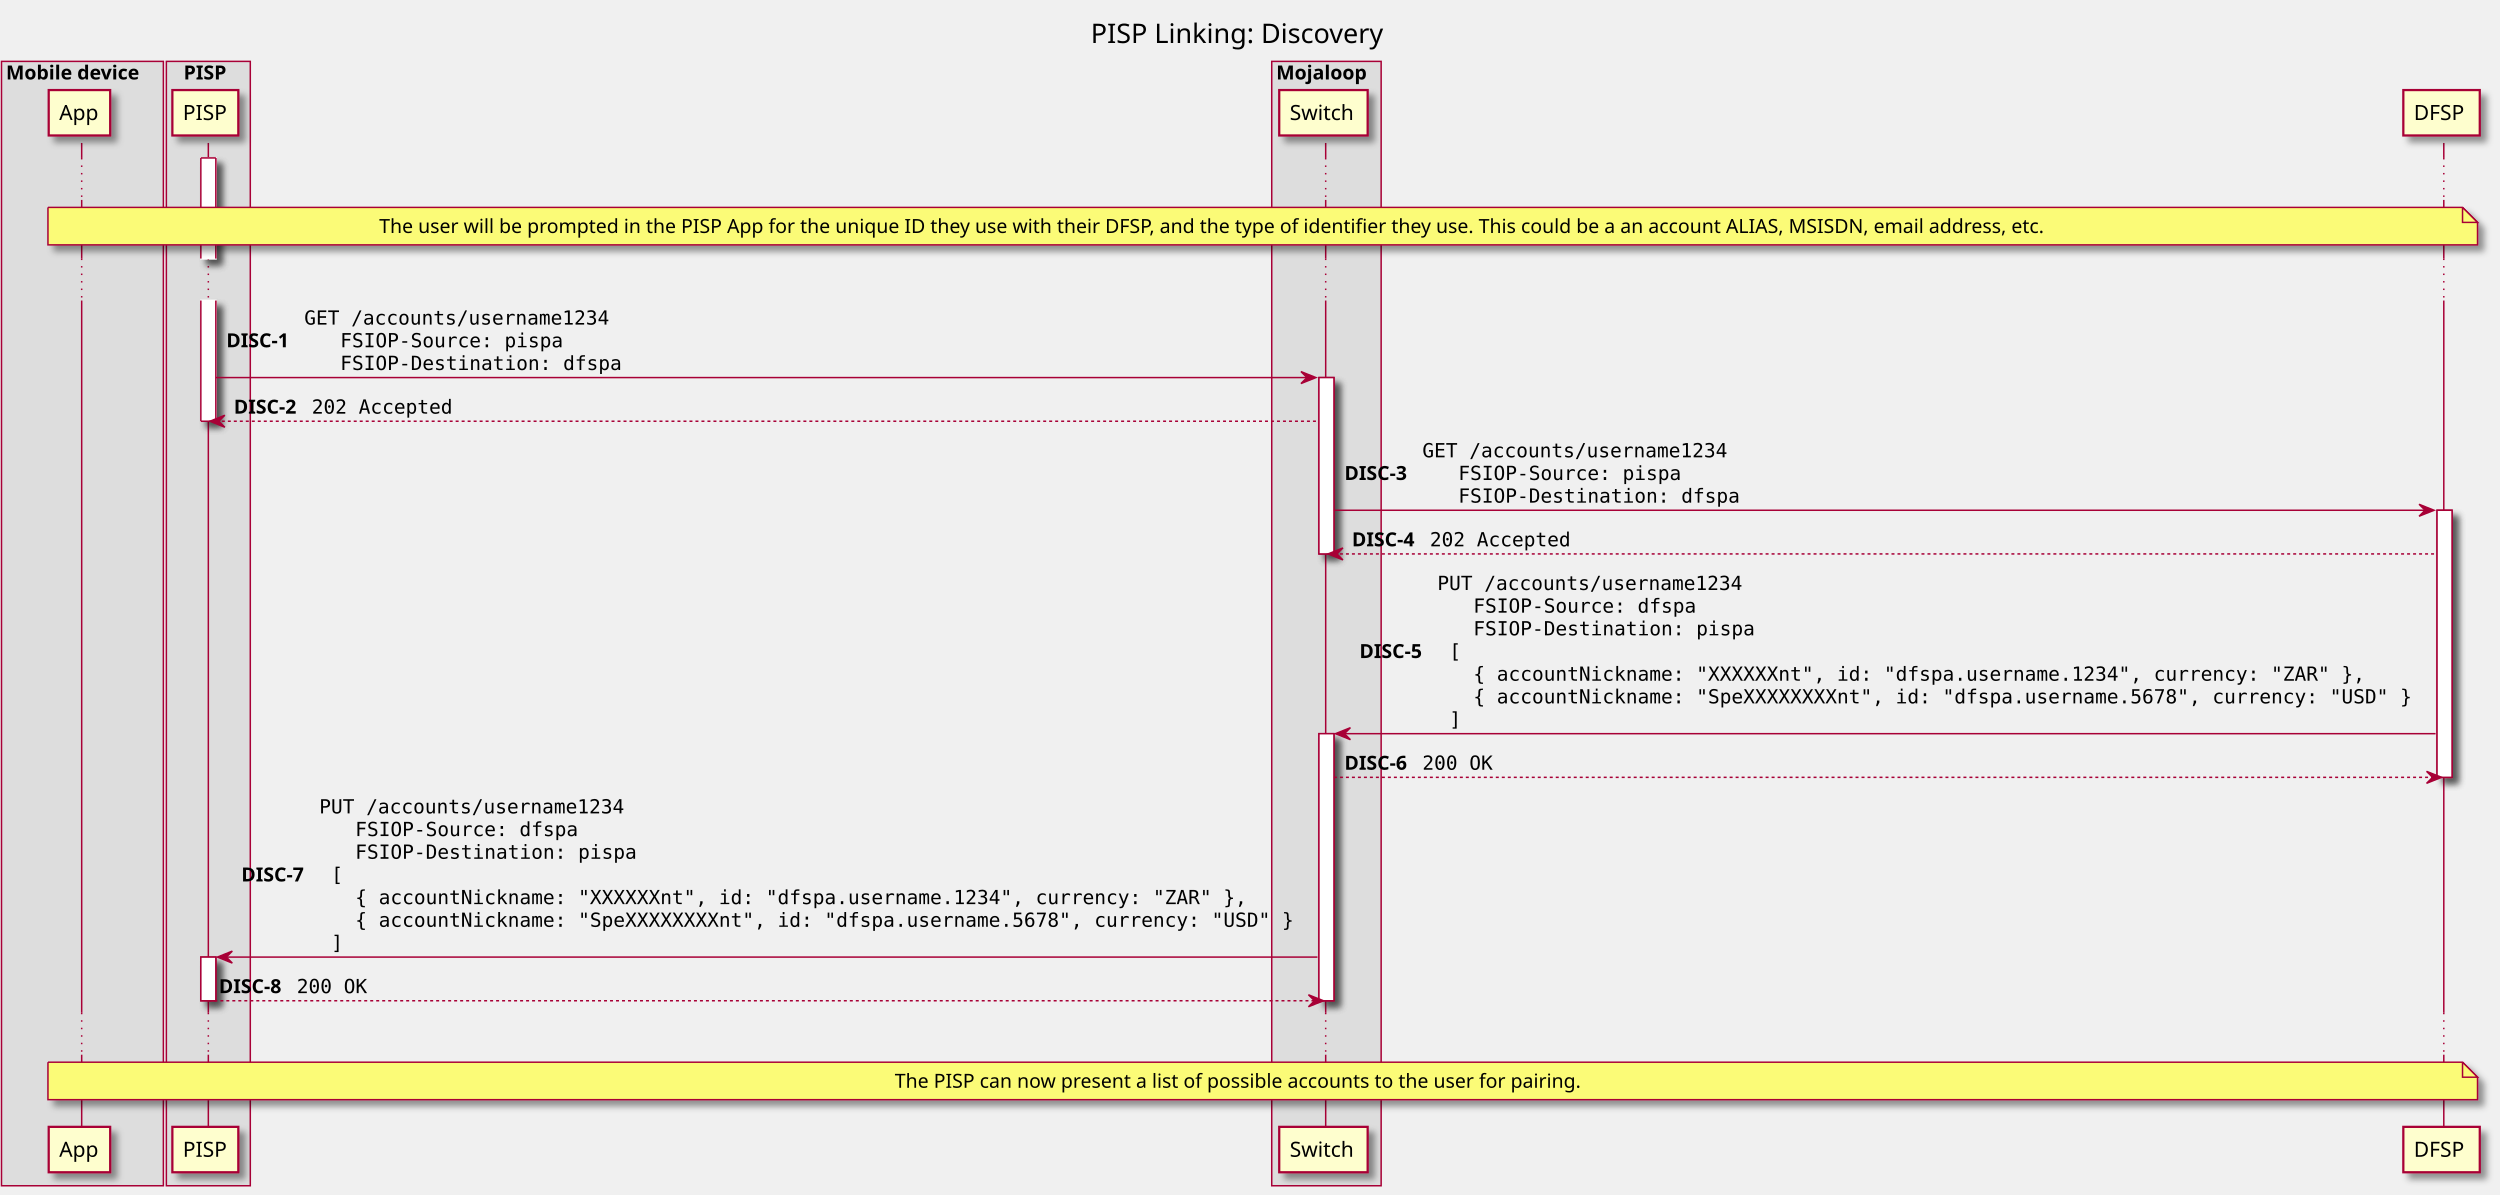
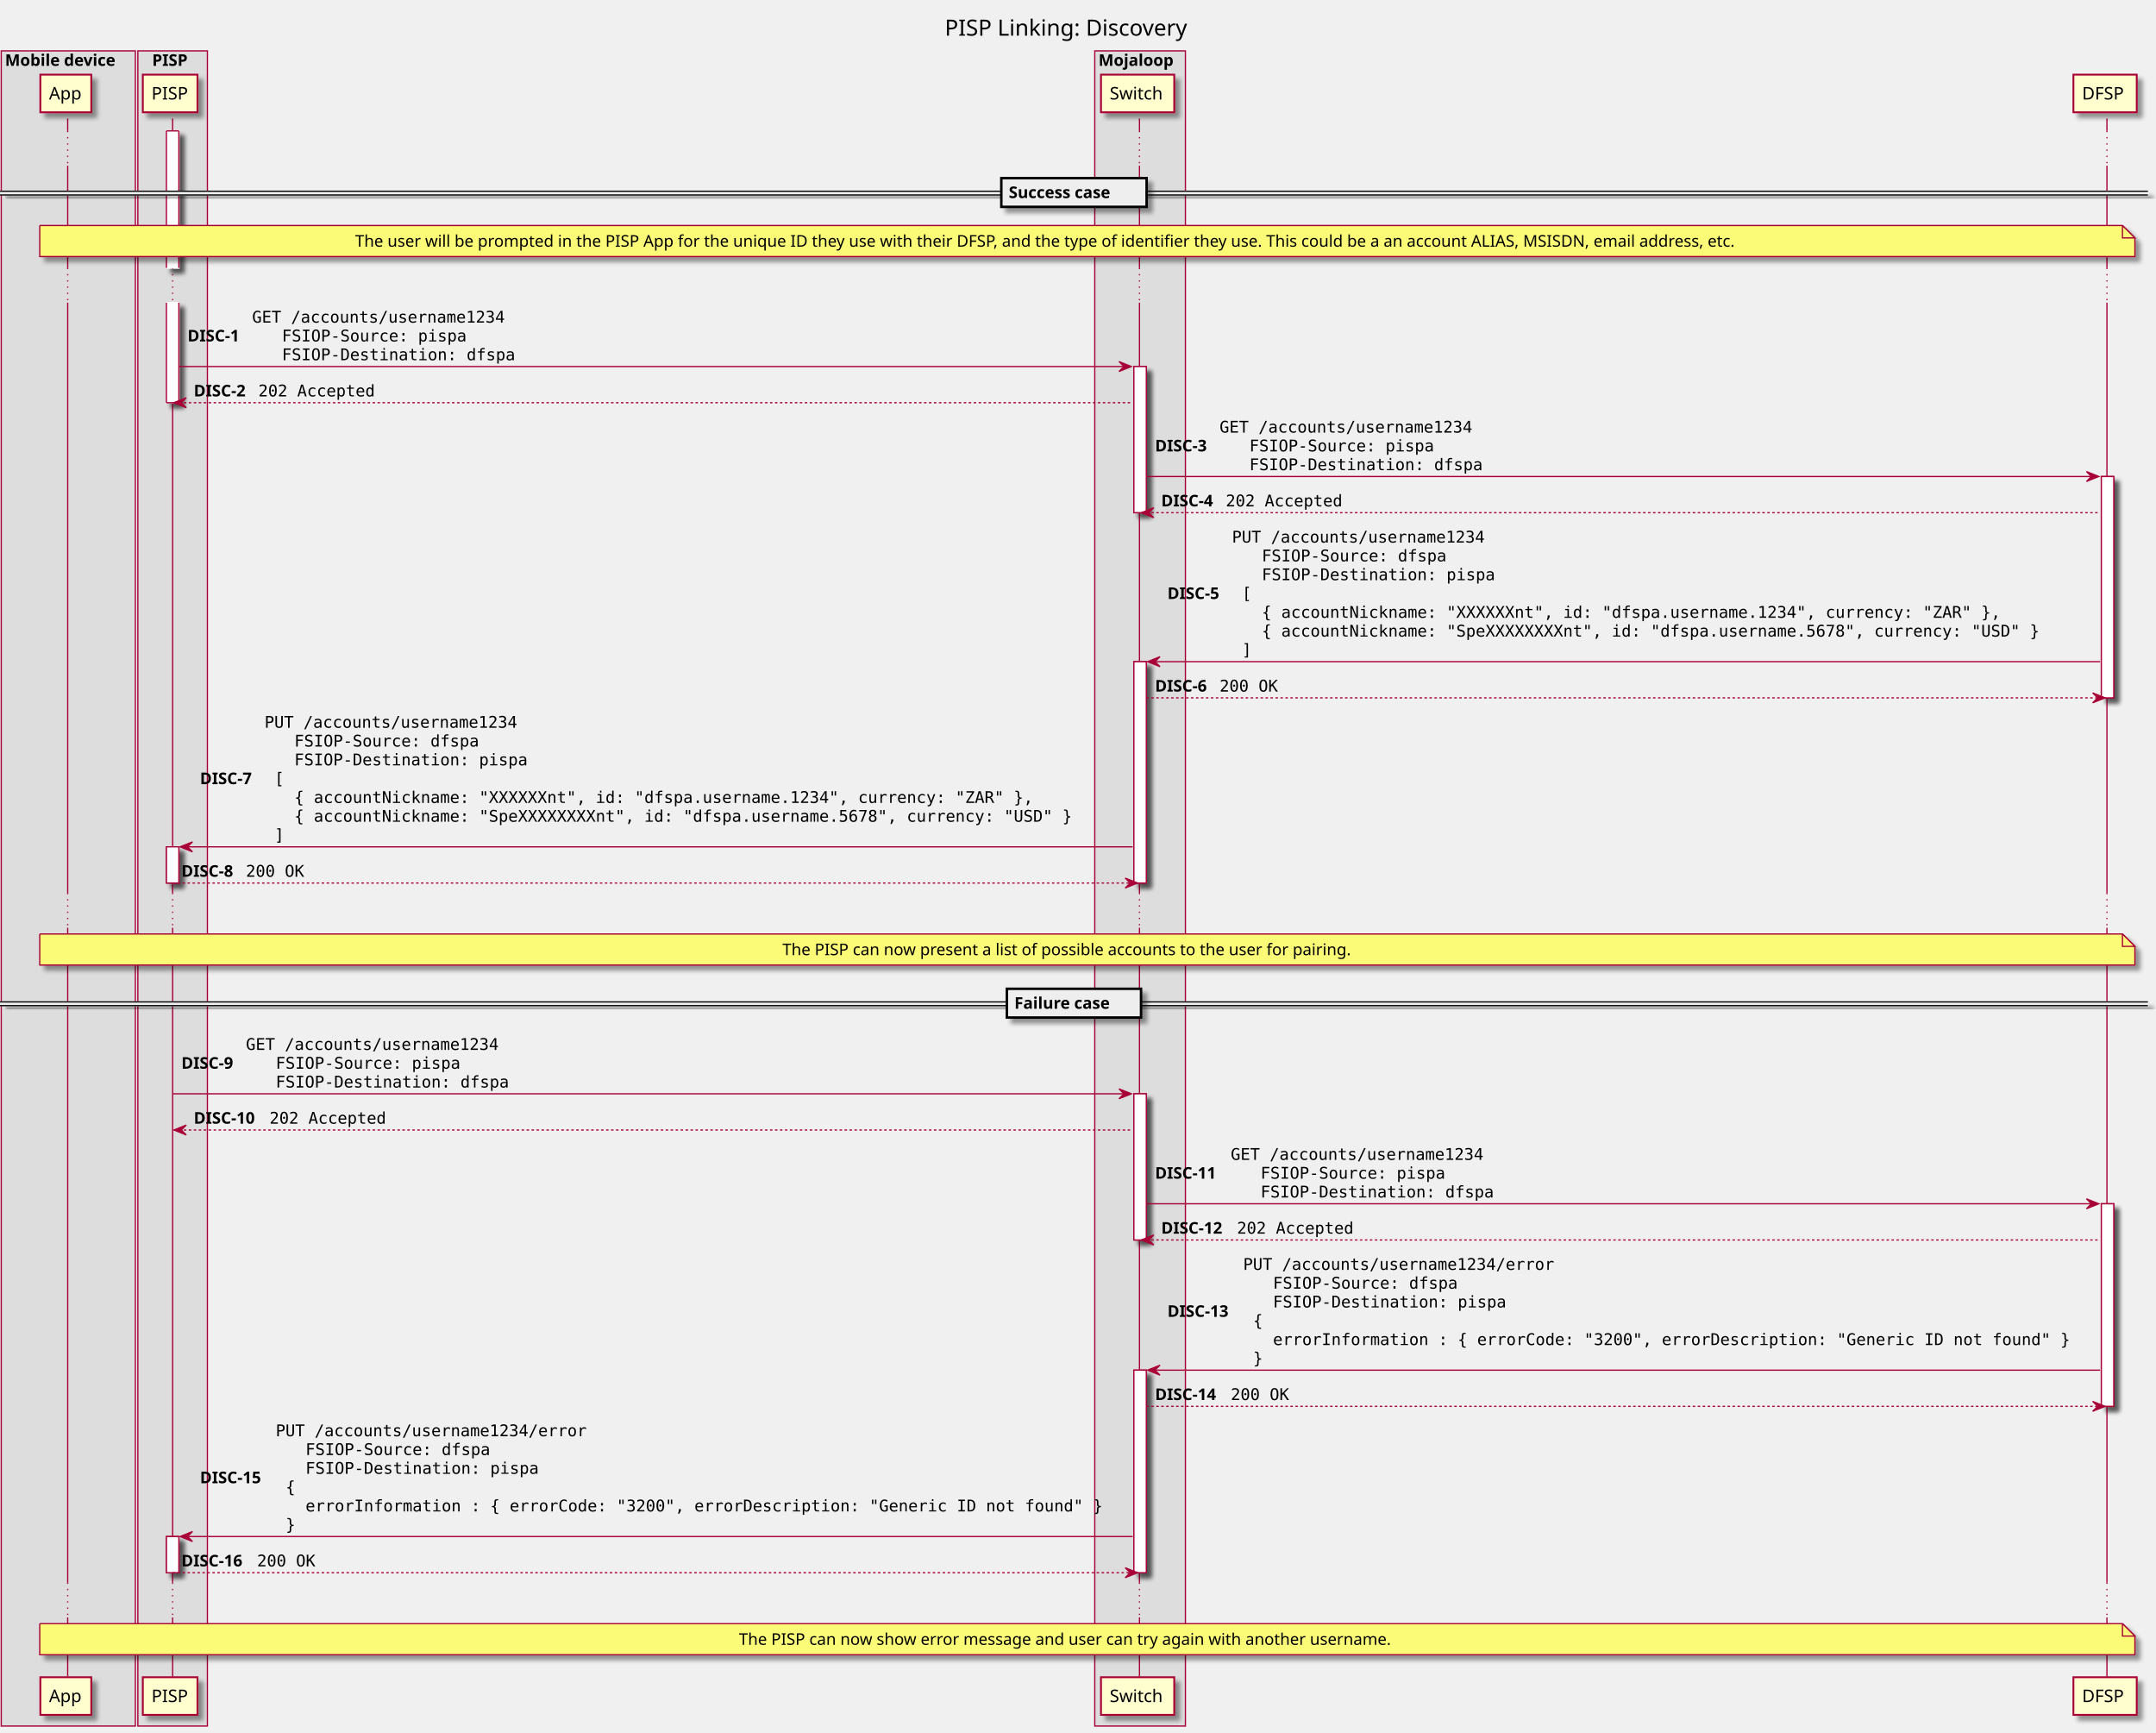
- <svg xmlns="http://www.w3.org/2000/svg" height="797" preserveAspectRatio="none" style="width:1668px;height:797px" width="1668">
+ <svg xmlns="http://www.w3.org/2000/svg" height="1395" preserveAspectRatio="none" style="width:1736px;height:1395px" width="1736">
  <defs>
    <filter height="300%" id="a" width="300%" x="-1" y="-1">
      <feGaussianBlur result="blurOut" stdDeviation="2" />
      <feColorMatrix in="blurOut" result="blurOut2" values="0 0 0 0 0 0 0 0 0 0 0 0 0 0 0 0 0 0 .4 0" />
      <feOffset dx="4" dy="4" in="blurOut2" result="blurOut3" />
      <feBlend in="SourceGraphic" in2="blurOut3" />
    </filter>
  </defs>
-   <text font-family="sans-serif" font-size="18" lengthAdjust="spacingAndGlyphs" textLength="208" x="727.75" y="28.708">
+   <text font-family="sans-serif" font-size="18" lengthAdjust="spacingAndGlyphs" textLength="208" x="760.75" y="28.708">
    PISP Linking: Discovery
  </text>
-   <path fill="#DDD" stroke="#a80036" d="M1 40.953h108v750.18H1z" />
+   <path fill="#DDD" stroke="#a80036" d="M1 40.953h108v1348.5H1z" />
  <text font-family="sans-serif" font-size="13" font-weight="bold" lengthAdjust="spacingAndGlyphs" textLength="102" x="4" y="53.02">
    Mobile device
  </text>
-   <path fill="#DDD" stroke="#a80036" d="M111 40.953h56v750.18h-56z" />
+   <path fill="#DDD" stroke="#a80036" d="M111 40.953h56v1348.5h-56z" />
  <text font-family="sans-serif" font-size="13" font-weight="bold" lengthAdjust="spacingAndGlyphs" textLength="33" x="122.5" y="53.02">
    PISP
  </text>
-   <path fill="#DDD" stroke="#a80036" d="M848.5 40.953h73v750.18h-73z" />
-   <text font-family="sans-serif" font-size="13" font-weight="bold" lengthAdjust="spacingAndGlyphs" textLength="67" x="851.5" y="53.02">
+   <path fill="#DDD" stroke="#a80036" d="M881.5 40.953h73v1348.5h-73z" />
+   <text font-family="sans-serif" font-size="13" font-weight="bold" lengthAdjust="spacingAndGlyphs" textLength="67" x="884.5" y="53.02">
    Mojaloop
  </text>
-   <path fill="#FFF" filter="url(#a)" stroke="#fff" d="M134 105.383h10v67.133h-10z" />
-   <path stroke="#a80036" d="M134 105.383v67.133M144 105.383v67.133M134 105.383h10" />
-   <path fill="#FFF" filter="url(#a)" stroke="#fff" d="M134 200.516h10v80.531h-10z" />
-   <path stroke="#a80036" d="M134 200.516v80.531M144 200.516v80.531M134 281.047h10" />
-   <path fill="#FFF" filter="url(#a)" stroke="#a80036" d="M134 638.57h10v29.133h-10zM880 251.914h10v117.664h-10zM880 489.508h10v178.195h-10zM1626 340.445h10V518.64h-10z" />
+   <path fill="#FFF" filter="url(#a)" stroke="#fff" d="M134 105.383h10v110.266h-10z" />
+   <path stroke="#a80036" d="M134 105.383v110.265M144 105.383v110.265M134 105.383h10" />
+   <path fill="#FFF" filter="url(#a)" stroke="#fff" d="M134 243.648h10v80.531h-10z" />
+   <path stroke="#a80036" d="M134 243.648v80.532M144 243.648v80.532M134 324.18h10" />
+   <path fill="#FFF" filter="url(#a)" stroke="#a80036" d="M134 681.703h10v29.133h-10zM134 1236.891h10v29.133h-10zM913 295.047h10v117.664h-10zM913 532.641h10v178.195h-10zM913 880.5h10v117.664h-10zM913 1102.961h10v163.063h-10zM1692 383.578h10v178.195h-10zM1692 969.031h10v163.063h-10z" />
  <path stroke="#a80036" d="M54.5 95.383v10" />
  <path stroke="#a80036" stroke-dasharray="1,4" d="M54.5 105.383v28" />
-   <path stroke="#a80036" d="M54.5 133.383v39.133" />
-   <path stroke="#a80036" stroke-dasharray="1,4" d="M54.5 172.516v28" />
-   <path stroke="#a80036" d="M54.5 200.516v475.187" />
-   <path stroke="#a80036" stroke-dasharray="1,4" d="M54.5 675.703v28" />
-   <path stroke="#a80036" d="M54.5 703.703v49.133M139 95.383v10" />
+   <path stroke="#a80036" d="M54.5 133.383v82.265" />
+   <path stroke="#a80036" stroke-dasharray="1,4" d="M54.5 215.648v28" />
+   <path stroke="#a80036" d="M54.5 243.648v475.188" />
+   <path stroke="#a80036" stroke-dasharray="1,4" d="M54.5 718.836v28" />
+   <path stroke="#a80036" d="M54.5 746.836v527.187" />
+   <path stroke="#a80036" stroke-dasharray="1,4" d="M54.5 1274.023v28" />
+   <path stroke="#a80036" d="M54.5 1302.023v49.133M139 95.383v10" />
  <path stroke="#a80036" stroke-dasharray="1,4" d="M139 105.383v28" />
-   <path stroke="#a80036" d="M139 133.383v39.133" />
-   <path stroke="#a80036" stroke-dasharray="1,4" d="M139 172.516v28" />
-   <path stroke="#a80036" d="M139 200.516v475.187" />
-   <path stroke="#a80036" stroke-dasharray="1,4" d="M139 675.703v28" />
-   <path stroke="#a80036" d="M139 703.703v49.133M884.5 95.383v10" />
-   <path stroke="#a80036" stroke-dasharray="1,4" d="M884.5 105.383v28" />
-   <path stroke="#a80036" d="M884.5 133.383v39.133" />
-   <path stroke="#a80036" stroke-dasharray="1,4" d="M884.5 172.516v28" />
-   <path stroke="#a80036" d="M884.5 200.516v475.187" />
-   <path stroke="#a80036" stroke-dasharray="1,4" d="M884.5 675.703v28" />
-   <path stroke="#a80036" d="M884.5 703.703v49.133M1630.5 95.383v10" />
-   <path stroke="#a80036" stroke-dasharray="1,4" d="M1630.5 105.383v28" />
-   <path stroke="#a80036" d="M1630.5 133.383v39.133" />
-   <path stroke="#a80036" stroke-dasharray="1,4" d="M1630.5 172.516v28" />
-   <path stroke="#a80036" d="M1630.5 200.516v475.187" />
-   <path stroke="#a80036" stroke-dasharray="1,4" d="M1630.5 675.703v28" />
-   <path stroke="#a80036" d="M1630.5 703.703v49.133" />
+   <path stroke="#a80036" d="M139 133.383v82.265" />
+   <path stroke="#a80036" stroke-dasharray="1,4" d="M139 215.648v28" />
+   <path stroke="#a80036" d="M139 243.648v475.188" />
+   <path stroke="#a80036" stroke-dasharray="1,4" d="M139 718.836v28" />
+   <path stroke="#a80036" d="M139 746.836v527.187" />
+   <path stroke="#a80036" stroke-dasharray="1,4" d="M139 1274.023v28" />
+   <path stroke="#a80036" d="M139 1302.023v49.133M917.5 95.383v10" />
+   <path stroke="#a80036" stroke-dasharray="1,4" d="M917.5 105.383v28" />
+   <path stroke="#a80036" d="M917.5 133.383v82.265" />
+   <path stroke="#a80036" stroke-dasharray="1,4" d="M917.5 215.648v28" />
+   <path stroke="#a80036" d="M917.5 243.648v475.188" />
+   <path stroke="#a80036" stroke-dasharray="1,4" d="M917.5 718.836v28" />
+   <path stroke="#a80036" d="M917.5 746.836v527.187" />
+   <path stroke="#a80036" stroke-dasharray="1,4" d="M917.5 1274.023v28" />
+   <path stroke="#a80036" d="M917.5 1302.023v49.133M1696.5 95.383v10" />
+   <path stroke="#a80036" stroke-dasharray="1,4" d="M1696.5 105.383v28" />
+   <path stroke="#a80036" d="M1696.5 133.383v82.265" />
+   <path stroke="#a80036" stroke-dasharray="1,4" d="M1696.5 215.648v28" />
+   <path stroke="#a80036" d="M1696.5 243.648v475.188" />
+   <path stroke="#a80036" stroke-dasharray="1,4" d="M1696.5 718.836v28" />
+   <path stroke="#a80036" d="M1696.5 746.836v527.187" />
+   <path stroke="#a80036" stroke-dasharray="1,4" d="M1696.5 1274.023v28" />
+   <path stroke="#a80036" d="M1696.5 1302.023v49.133" />
  <path fill="#FEFECE" filter="url(#a)" stroke="#a80036" stroke-width="1.5" d="M32.5 60.086h41v30.297h-41z" />
  <text font-family="sans-serif" font-size="14" lengthAdjust="spacingAndGlyphs" textLength="27" x="39.5" y="80.081">
    App
  </text>
-   <path fill="#FEFECE" filter="url(#a)" stroke="#a80036" stroke-width="1.5" d="M32.5 751.836h41v30.297h-41z" />
-   <text font-family="sans-serif" font-size="14" lengthAdjust="spacingAndGlyphs" textLength="27" x="39.5" y="771.831">
+   <path fill="#FEFECE" filter="url(#a)" stroke="#a80036" stroke-width="1.5" d="M32.5 1350.156h41v30.297h-41z" />
+   <text font-family="sans-serif" font-size="14" lengthAdjust="spacingAndGlyphs" textLength="27" x="39.5" y="1370.151">
    App
  </text>
  <path fill="#FEFECE" filter="url(#a)" stroke="#a80036" stroke-width="1.5" d="M115 60.086h44v30.297h-44z" />
  <text font-family="sans-serif" font-size="14" lengthAdjust="spacingAndGlyphs" textLength="30" x="122" y="80.081">
    PISP
  </text>
-   <path fill="#FEFECE" filter="url(#a)" stroke="#a80036" stroke-width="1.5" d="M115 751.836h44v30.297h-44z" />
-   <text font-family="sans-serif" font-size="14" lengthAdjust="spacingAndGlyphs" textLength="30" x="122" y="771.831">
+   <path fill="#FEFECE" filter="url(#a)" stroke="#a80036" stroke-width="1.5" d="M115 1350.156h44v30.297h-44z" />
+   <text font-family="sans-serif" font-size="14" lengthAdjust="spacingAndGlyphs" textLength="30" x="122" y="1370.151">
    PISP
  </text>
-   <path fill="#FEFECE" filter="url(#a)" stroke="#a80036" stroke-width="1.5" d="M853.5 60.086h59v30.297h-59z" />
-   <text font-family="sans-serif" font-size="14" lengthAdjust="spacingAndGlyphs" textLength="45" x="860.5" y="80.081">
+   <path fill="#FEFECE" filter="url(#a)" stroke="#a80036" stroke-width="1.5" d="M886.5 60.086h59v30.297h-59z" />
+   <text font-family="sans-serif" font-size="14" lengthAdjust="spacingAndGlyphs" textLength="45" x="893.5" y="80.081">
    Switch
  </text>
-   <path fill="#FEFECE" filter="url(#a)" stroke="#a80036" stroke-width="1.5" d="M853.5 751.836h59v30.297h-59z" />
-   <text font-family="sans-serif" font-size="14" lengthAdjust="spacingAndGlyphs" textLength="45" x="860.5" y="771.831">
+   <path fill="#FEFECE" filter="url(#a)" stroke="#a80036" stroke-width="1.5" d="M886.5 1350.156h59v30.297h-59z" />
+   <text font-family="sans-serif" font-size="14" lengthAdjust="spacingAndGlyphs" textLength="45" x="893.5" y="1370.151">
    Switch
  </text>
-   <path fill="#FEFECE" filter="url(#a)" stroke="#a80036" stroke-width="1.5" d="M1603.5 60.086h51v30.297h-51z" />
-   <text font-family="sans-serif" font-size="14" lengthAdjust="spacingAndGlyphs" textLength="37" x="1610.5" y="80.081">
+   <path fill="#FEFECE" filter="url(#a)" stroke="#a80036" stroke-width="1.5" d="M1669.5 60.086h51v30.297h-51z" />
+   <text font-family="sans-serif" font-size="14" lengthAdjust="spacingAndGlyphs" textLength="37" x="1676.5" y="80.081">
    DFSP
  </text>
-   <path fill="#FEFECE" filter="url(#a)" stroke="#a80036" stroke-width="1.5" d="M1603.5 751.836h51v30.297h-51z" />
-   <text font-family="sans-serif" font-size="14" lengthAdjust="spacingAndGlyphs" textLength="37" x="1610.5" y="771.831">
+   <path fill="#FEFECE" filter="url(#a)" stroke="#a80036" stroke-width="1.5" d="M1669.5 1350.156h51v30.297h-51z" />
+   <text font-family="sans-serif" font-size="14" lengthAdjust="spacingAndGlyphs" textLength="37" x="1676.5" y="1370.151">
    DFSP
  </text>
-   <path fill="#FFF" filter="url(#a)" stroke="#fff" d="M134 105.383h10v67.133h-10z" />
-   <path stroke="#a80036" d="M134 105.383v67.133M144 105.383v67.133M134 105.383h10" />
-   <path fill="#FFF" filter="url(#a)" stroke="#fff" d="M134 200.516h10v80.531h-10z" />
-   <path stroke="#a80036" d="M134 200.516v80.531M144 200.516v80.531M134 281.047h10" />
-   <path fill="#FFF" filter="url(#a)" stroke="#a80036" d="M134 638.57h10v29.133h-10zM880 251.914h10v117.664h-10zM880 489.508h10v178.195h-10zM1626 340.445h10V518.64h-10z" />
-   <path d="M32 138.383v25h1621v-15l-10-10H32" fill="#FBFB77" filter="url(#a)" stroke="#a80036" />
-   <path d="M1643 138.383v10h10l-10-10" fill="#FBFB77" stroke="#a80036" />
-   <text font-family="sans-serif" font-size="13" lengthAdjust="spacingAndGlyphs" textLength="1166" x="253" y="155.45">
+   <path fill="#FFF" filter="url(#a)" stroke="#fff" d="M134 105.383h10v110.266h-10z" />
+   <path stroke="#a80036" d="M134 105.383v110.265M144 105.383v110.265M134 105.383h10" />
+   <path fill="#FFF" filter="url(#a)" stroke="#fff" d="M134 243.648h10v80.531h-10z" />
+   <path stroke="#a80036" d="M134 243.648v80.532M144 243.648v80.532M134 324.18h10" />
+   <path fill="#FFF" filter="url(#a)" stroke="#a80036" d="M134 681.703h10v29.133h-10zM134 1236.891h10v29.133h-10zM913 295.047h10v117.664h-10zM913 532.641h10v178.195h-10zM913 880.5h10v117.664h-10zM913 1102.961h10v163.063h-10zM1692 383.578h10v178.195h-10zM1692 969.031h10v163.063h-10z" />
+   <path fill="#EEE" filter="url(#a)" stroke="#eee" d="M0 153.949h1729.5v3H0z" />
+   <path stroke="#000" d="M0 153.949h1729.5M0 156.949h1729.5" />
+   <path fill="#EEE" filter="url(#a)" stroke="#000" stroke-width="2" d="M806.25 143.383h117v23.133h-117z" />
+   <text font-family="sans-serif" font-size="13" font-weight="bold" lengthAdjust="spacingAndGlyphs" textLength="98" x="812.25" y="159.45">
+     Success case
+   </text>
+   <path d="M32 181.516v25h1687v-15l-10-10H32" fill="#FBFB77" filter="url(#a)" stroke="#a80036" />
+   <path d="M1709 181.516v10h10l-10-10" fill="#FBFB77" stroke="#a80036" />
+   <text font-family="sans-serif" font-size="13" lengthAdjust="spacingAndGlyphs" textLength="1166" x="286" y="198.583">
    The user will be prompted in the PISP App for the unique ID they use with their DFSP, and the type of identifier they use. This could be a an account ALIAS, MSISDN, email address, etc.
  </text>
-   <path fill="#A80036" stroke="#a80036" d="M868 247.914l10 4-10 4 4-4z" />
-   <path stroke="#a80036" d="M144 251.914h730" />
-   <text font-family="sans-serif" font-size="13" font-weight="bold" lengthAdjust="spacingAndGlyphs" textLength="48" x="151" y="231.715">
+   <path fill="#A80036" stroke="#a80036" d="M901 291.047l10 4-10 4 4-4z" />
+   <path stroke="#a80036" d="M144 295.047h763" />
+   <text font-family="sans-serif" font-size="13" font-weight="bold" lengthAdjust="spacingAndGlyphs" textLength="48" x="151" y="274.848">
    DISC-1
  </text>
-   <text font-family="monospace" font-size="13" lengthAdjust="spacingAndGlyphs" textLength="208" x="203" y="216.583">
+   <text font-family="monospace" font-size="13" lengthAdjust="spacingAndGlyphs" textLength="208" x="203" y="259.715">
    GET /accounts/username1234
  </text>
-   <text font-family="monospace" font-size="13" lengthAdjust="spacingAndGlyphs" textLength="152" x="227" y="231.715">
+   <text font-family="monospace" font-size="13" lengthAdjust="spacingAndGlyphs" textLength="152" x="227" y="274.848">
    FSIOP-Source: pispa
  </text>
-   <text font-family="monospace" font-size="13" lengthAdjust="spacingAndGlyphs" textLength="192" x="227" y="246.848">
+   <text font-family="monospace" font-size="13" lengthAdjust="spacingAndGlyphs" textLength="192" x="227" y="289.981">
    FSIOP-Destination: dfspa
  </text>
-   <path fill="#A80036" stroke="#a80036" d="M150 277.047l-10 4 10 4-4-4z" />
-   <path stroke="#a80036" stroke-dasharray="2,2" d="M144 281.047h735" />
-   <text font-family="sans-serif" font-size="13" font-weight="bold" lengthAdjust="spacingAndGlyphs" textLength="48" x="156" y="275.981">
+   <path fill="#A80036" stroke="#a80036" d="M150 320.18l-10 4 10 4-4-4z" />
+   <path stroke="#a80036" stroke-dasharray="2,2" d="M144 324.18h768" />
+   <text font-family="sans-serif" font-size="13" font-weight="bold" lengthAdjust="spacingAndGlyphs" textLength="48" x="156" y="319.114">
    DISC-2
  </text>
-   <text font-family="monospace" font-size="13" lengthAdjust="spacingAndGlyphs" textLength="96" x="208" y="275.981">
+   <text font-family="monospace" font-size="13" lengthAdjust="spacingAndGlyphs" textLength="96" x="208" y="319.114">
    202 Accepted
  </text>
-   <path fill="#A80036" stroke="#a80036" d="M1614 336.445l10 4-10 4 4-4z" />
-   <path stroke="#a80036" d="M890 340.445h730" />
-   <text font-family="sans-serif" font-size="13" font-weight="bold" lengthAdjust="spacingAndGlyphs" textLength="48" x="897" y="320.247">
+   <path fill="#A80036" stroke="#a80036" d="M1680 379.578l10 4-10 4 4-4z" />
+   <path stroke="#a80036" d="M923 383.578h763" />
+   <text font-family="sans-serif" font-size="13" font-weight="bold" lengthAdjust="spacingAndGlyphs" textLength="48" x="930" y="363.379">
    DISC-3
  </text>
-   <text font-family="monospace" font-size="13" lengthAdjust="spacingAndGlyphs" textLength="208" x="949" y="305.114">
+   <text font-family="monospace" font-size="13" lengthAdjust="spacingAndGlyphs" textLength="208" x="982" y="348.247">
    GET /accounts/username1234
  </text>
-   <text font-family="monospace" font-size="13" lengthAdjust="spacingAndGlyphs" textLength="152" x="973" y="320.247">
+   <text font-family="monospace" font-size="13" lengthAdjust="spacingAndGlyphs" textLength="152" x="1006" y="363.379">
    FSIOP-Source: pispa
  </text>
-   <text font-family="monospace" font-size="13" lengthAdjust="spacingAndGlyphs" textLength="192" x="973" y="335.379">
+   <text font-family="monospace" font-size="13" lengthAdjust="spacingAndGlyphs" textLength="192" x="1006" y="378.512">
    FSIOP-Destination: dfspa
  </text>
-   <path fill="#A80036" stroke="#a80036" d="M896 365.578l-10 4 10 4-4-4z" />
-   <path stroke="#a80036" stroke-dasharray="2,2" d="M890 369.578h735" />
-   <text font-family="sans-serif" font-size="13" font-weight="bold" lengthAdjust="spacingAndGlyphs" textLength="48" x="902" y="364.512">
+   <path fill="#A80036" stroke="#a80036" d="M929 408.71l-10 4 10 4-4-4z" />
+   <path stroke="#a80036" stroke-dasharray="2,2" d="M923 412.711h768" />
+   <text font-family="sans-serif" font-size="13" font-weight="bold" lengthAdjust="spacingAndGlyphs" textLength="48" x="935" y="407.645">
    DISC-4
  </text>
-   <text font-family="monospace" font-size="13" lengthAdjust="spacingAndGlyphs" textLength="96" x="954" y="364.512">
+   <text font-family="monospace" font-size="13" lengthAdjust="spacingAndGlyphs" textLength="96" x="987" y="407.645">
    202 Accepted
  </text>
-   <path fill="#A80036" stroke="#a80036" d="M901 485.508l-10 4 10 4-4-4z" />
-   <path stroke="#a80036" d="M895 489.508h730" />
-   <text font-family="sans-serif" font-size="13" font-weight="bold" lengthAdjust="spacingAndGlyphs" textLength="48" x="907" y="439.043">
+   <path fill="#A80036" stroke="#a80036" d="M934 528.64l-10 4 10 4-4-4z" />
+   <path stroke="#a80036" d="M928 532.641h763" />
+   <text font-family="sans-serif" font-size="13" font-weight="bold" lengthAdjust="spacingAndGlyphs" textLength="48" x="940" y="482.176">
    DISC-5
  </text>
-   <text font-family="monospace" font-size="13" lengthAdjust="spacingAndGlyphs" textLength="208" x="959" y="393.645">
+   <text font-family="monospace" font-size="13" lengthAdjust="spacingAndGlyphs" textLength="208" x="992" y="436.778">
    PUT /accounts/username1234
  </text>
-   <text font-family="monospace" font-size="13" lengthAdjust="spacingAndGlyphs" textLength="152" x="983" y="408.778">
+   <text font-family="monospace" font-size="13" lengthAdjust="spacingAndGlyphs" textLength="152" x="1016" y="451.911">
    FSIOP-Source: dfspa
  </text>
-   <text font-family="monospace" font-size="13" lengthAdjust="spacingAndGlyphs" textLength="192" x="983" y="423.911">
+   <text font-family="monospace" font-size="13" lengthAdjust="spacingAndGlyphs" textLength="192" x="1016" y="467.043">
    FSIOP-Destination: pispa
  </text>
-   <text font-family="monospace" font-size="13" lengthAdjust="spacingAndGlyphs" textLength="8" x="967" y="439.043">
+   <text font-family="monospace" font-size="13" lengthAdjust="spacingAndGlyphs" textLength="8" x="1000" y="482.176">
    [
  </text>
-   <text font-family="monospace" font-size="13" lengthAdjust="spacingAndGlyphs" textLength="608" x="983" y="454.176">
+   <text font-family="monospace" font-size="13" lengthAdjust="spacingAndGlyphs" textLength="608" x="1016" y="497.309">
    { accountNickname: "XXXXXXnt", id: "dfspa.username.1234", currency: "ZAR" },
  </text>
-   <text font-family="monospace" font-size="13" lengthAdjust="spacingAndGlyphs" textLength="640" x="983" y="469.309">
+   <text font-family="monospace" font-size="13" lengthAdjust="spacingAndGlyphs" textLength="640" x="1016" y="512.442">
    { accountNickname: "SpeXXXXXXXXnt", id: "dfspa.username.5678", currency: "USD" }
  </text>
-   <text font-family="monospace" font-size="13" lengthAdjust="spacingAndGlyphs" textLength="8" x="967" y="484.442">
+   <text font-family="monospace" font-size="13" lengthAdjust="spacingAndGlyphs" textLength="8" x="1000" y="527.575">
    ]
  </text>
-   <path fill="#A80036" stroke="#a80036" d="M1619 514.64l10 4-10 4 4-4z" />
-   <path stroke="#a80036" stroke-dasharray="2,2" d="M890 518.641h735" />
-   <text font-family="sans-serif" font-size="13" font-weight="bold" lengthAdjust="spacingAndGlyphs" textLength="48" x="897" y="513.575">
+   <path fill="#A80036" stroke="#a80036" d="M1685 557.773l10 4-10 4 4-4z" />
+   <path stroke="#a80036" stroke-dasharray="2,2" d="M923 561.773h768" />
+   <text font-family="sans-serif" font-size="13" font-weight="bold" lengthAdjust="spacingAndGlyphs" textLength="48" x="930" y="556.707">
    DISC-6
  </text>
-   <text font-family="monospace" font-size="13" lengthAdjust="spacingAndGlyphs" textLength="48" x="949" y="513.575">
+   <text font-family="monospace" font-size="13" lengthAdjust="spacingAndGlyphs" textLength="48" x="982" y="556.707">
    200 OK
  </text>
-   <path fill="#A80036" stroke="#a80036" d="M155 634.57l-10 4 10 4-4-4z" />
-   <path stroke="#a80036" d="M149 638.57h730" />
-   <text font-family="sans-serif" font-size="13" font-weight="bold" lengthAdjust="spacingAndGlyphs" textLength="48" x="161" y="588.106">
+   <path fill="#A80036" stroke="#a80036" d="M155 677.703l-10 4 10 4-4-4z" />
+   <path stroke="#a80036" d="M149 681.703h763" />
+   <text font-family="sans-serif" font-size="13" font-weight="bold" lengthAdjust="spacingAndGlyphs" textLength="48" x="161" y="631.239">
    DISC-7
  </text>
-   <text font-family="monospace" font-size="13" lengthAdjust="spacingAndGlyphs" textLength="208" x="213" y="542.707">
+   <text font-family="monospace" font-size="13" lengthAdjust="spacingAndGlyphs" textLength="208" x="213" y="585.84">
    PUT /accounts/username1234
  </text>
-   <text font-family="monospace" font-size="13" lengthAdjust="spacingAndGlyphs" textLength="152" x="237" y="557.84">
+   <text font-family="monospace" font-size="13" lengthAdjust="spacingAndGlyphs" textLength="152" x="237" y="600.973">
    FSIOP-Source: dfspa
  </text>
-   <text font-family="monospace" font-size="13" lengthAdjust="spacingAndGlyphs" textLength="192" x="237" y="572.973">
+   <text font-family="monospace" font-size="13" lengthAdjust="spacingAndGlyphs" textLength="192" x="237" y="616.106">
    FSIOP-Destination: pispa
  </text>
-   <text font-family="monospace" font-size="13" lengthAdjust="spacingAndGlyphs" textLength="8" x="221" y="588.106">
+   <text font-family="monospace" font-size="13" lengthAdjust="spacingAndGlyphs" textLength="8" x="221" y="631.239">
    [
  </text>
-   <text font-family="monospace" font-size="13" lengthAdjust="spacingAndGlyphs" textLength="608" x="237" y="603.239">
+   <text font-family="monospace" font-size="13" lengthAdjust="spacingAndGlyphs" textLength="608" x="237" y="646.372">
    { accountNickname: "XXXXXXnt", id: "dfspa.username.1234", currency: "ZAR" },
  </text>
-   <text font-family="monospace" font-size="13" lengthAdjust="spacingAndGlyphs" textLength="640" x="237" y="618.372">
+   <text font-family="monospace" font-size="13" lengthAdjust="spacingAndGlyphs" textLength="640" x="237" y="661.504">
    { accountNickname: "SpeXXXXXXXXnt", id: "dfspa.username.5678", currency: "USD" }
  </text>
-   <text font-family="monospace" font-size="13" lengthAdjust="spacingAndGlyphs" textLength="8" x="221" y="633.504">
+   <text font-family="monospace" font-size="13" lengthAdjust="spacingAndGlyphs" textLength="8" x="221" y="676.637">
    ]
  </text>
-   <path fill="#A80036" stroke="#a80036" d="M873 663.703l10 4-10 4 4-4z" />
-   <path stroke="#a80036" stroke-dasharray="2,2" d="M139 667.703h740" />
-   <text font-family="sans-serif" font-size="13" font-weight="bold" lengthAdjust="spacingAndGlyphs" textLength="48" x="146" y="662.637">
+   <path fill="#A80036" stroke="#a80036" d="M906 706.836l10 4-10 4 4-4z" />
+   <path stroke="#a80036" stroke-dasharray="2,2" d="M139 710.836h773" />
+   <text font-family="sans-serif" font-size="13" font-weight="bold" lengthAdjust="spacingAndGlyphs" textLength="48" x="146" y="705.77">
    DISC-8
  </text>
-   <text font-family="monospace" font-size="13" lengthAdjust="spacingAndGlyphs" textLength="48" x="198" y="662.637">
+   <text font-family="monospace" font-size="13" lengthAdjust="spacingAndGlyphs" textLength="48" x="198" y="705.77">
    200 OK
  </text>
-   <path d="M32 708.703v25h1621v-15l-10-10H32" fill="#FBFB77" filter="url(#a)" stroke="#a80036" />
-   <path d="M1643 708.703v10h10l-10-10" fill="#FBFB77" stroke="#a80036" />
-   <text font-family="sans-serif" font-size="13" lengthAdjust="spacingAndGlyphs" textLength="478" x="597" y="725.77">
+   <path d="M32 751.836v25h1687v-15l-10-10H32" fill="#FBFB77" filter="url(#a)" stroke="#a80036" />
+   <path d="M1709 751.836v10h10l-10-10" fill="#FBFB77" stroke="#a80036" />
+   <text font-family="sans-serif" font-size="13" lengthAdjust="spacingAndGlyphs" textLength="478" x="630" y="768.903">
    The PISP can now present a list of possible accounts to the user for pairing.
  </text>
+   <path fill="#EEE" filter="url(#a)" stroke="#eee" d="M0 806.535h1729.5v3H0z" />
+   <path stroke="#000" d="M0 806.535h1729.5M0 809.535h1729.5" />
+   <path fill="#EEE" filter="url(#a)" stroke="#000" stroke-width="2" d="M810.75 795.969h108v23.133h-108z" />
+   <text font-family="sans-serif" font-size="13" font-weight="bold" lengthAdjust="spacingAndGlyphs" textLength="89" x="816.75" y="812.036">
+     Failure case
+   </text>
+   <path fill="#A80036" stroke="#a80036" d="M901 876.5l10 4-10 4 4-4z" />
+   <path stroke="#a80036" d="M139 880.5h768" />
+   <text font-family="sans-serif" font-size="13" font-weight="bold" lengthAdjust="spacingAndGlyphs" textLength="48" x="146" y="860.301">
+     DISC-9
+   </text>
+   <text font-family="monospace" font-size="13" lengthAdjust="spacingAndGlyphs" textLength="208" x="198" y="845.168">
+     GET /accounts/username1234
+   </text>
+   <text font-family="monospace" font-size="13" lengthAdjust="spacingAndGlyphs" textLength="152" x="222" y="860.301">
+     FSIOP-Source: pispa
+   </text>
+   <text font-family="monospace" font-size="13" lengthAdjust="spacingAndGlyphs" textLength="192" x="222" y="875.434">
+     FSIOP-Destination: dfspa
+   </text>
+   <path fill="#A80036" stroke="#a80036" d="M150 905.633l-10 4 10 4-4-4z" />
+   <path stroke="#a80036" stroke-dasharray="2,2" d="M144 909.633h768" />
+   <text font-family="sans-serif" font-size="13" font-weight="bold" lengthAdjust="spacingAndGlyphs" textLength="57" x="156" y="904.567">
+     DISC-10
+   </text>
+   <text font-family="monospace" font-size="13" lengthAdjust="spacingAndGlyphs" textLength="96" x="217" y="904.567">
+     202 Accepted
+   </text>
+   <path fill="#A80036" stroke="#a80036" d="M1680 965.031l10 4-10 4 4-4z" />
+   <path stroke="#a80036" d="M923 969.031h763" />
+   <text font-family="sans-serif" font-size="13" font-weight="bold" lengthAdjust="spacingAndGlyphs" textLength="57" x="930" y="948.832">
+     DISC-11
+   </text>
+   <text font-family="monospace" font-size="13" lengthAdjust="spacingAndGlyphs" textLength="208" x="991" y="933.7">
+     GET /accounts/username1234
+   </text>
+   <text font-family="monospace" font-size="13" lengthAdjust="spacingAndGlyphs" textLength="152" x="1015" y="948.832">
+     FSIOP-Source: pispa
+   </text>
+   <text font-family="monospace" font-size="13" lengthAdjust="spacingAndGlyphs" textLength="192" x="1015" y="963.965">
+     FSIOP-Destination: dfspa
+   </text>
+   <path fill="#A80036" stroke="#a80036" d="M929 994.164l-10 4 10 4-4-4z" />
+   <path stroke="#a80036" stroke-dasharray="2,2" d="M923 998.164h768" />
+   <text font-family="sans-serif" font-size="13" font-weight="bold" lengthAdjust="spacingAndGlyphs" textLength="57" x="935" y="993.098">
+     DISC-12
+   </text>
+   <text font-family="monospace" font-size="13" lengthAdjust="spacingAndGlyphs" textLength="96" x="996" y="993.098">
+     202 Accepted
+   </text>
+   <path fill="#A80036" stroke="#a80036" d="M934 1098.96l-10 4 10 4-4-4z" />
+   <path stroke="#a80036" d="M928 1102.961h763" />
+   <text font-family="sans-serif" font-size="13" font-weight="bold" lengthAdjust="spacingAndGlyphs" textLength="57" x="940" y="1060.063">
+     DISC-13
+   </text>
+   <text font-family="monospace" font-size="13" lengthAdjust="spacingAndGlyphs" textLength="256" x="1001" y="1022.231">
+     PUT /accounts/username1234/error
+   </text>
+   <text font-family="monospace" font-size="13" lengthAdjust="spacingAndGlyphs" textLength="152" x="1025" y="1037.364">
+     FSIOP-Source: dfspa
+   </text>
+   <text font-family="monospace" font-size="13" lengthAdjust="spacingAndGlyphs" textLength="192" x="1025" y="1052.497">
+     FSIOP-Destination: pispa
+   </text>
+   <text font-family="monospace" font-size="13" lengthAdjust="spacingAndGlyphs" textLength="8" x="1009" y="1067.629">
+     {
+   </text>
+   <text font-family="monospace" font-size="13" lengthAdjust="spacingAndGlyphs" textLength="656" x="1025" y="1082.762">
+     errorInformation : { errorCode: "3200", errorDescription: "Generic ID not found" }
+   </text>
+   <text font-family="monospace" font-size="13" lengthAdjust="spacingAndGlyphs" textLength="8" x="1009" y="1097.895">
+     }
+   </text>
+   <path fill="#A80036" stroke="#a80036" d="M1685 1128.094l10 4-10 4 4-4z" />
+   <path stroke="#a80036" stroke-dasharray="2,2" d="M923 1132.094h768" />
+   <text font-family="sans-serif" font-size="13" font-weight="bold" lengthAdjust="spacingAndGlyphs" textLength="57" x="930" y="1127.028">
+     DISC-14
+   </text>
+   <text font-family="monospace" font-size="13" lengthAdjust="spacingAndGlyphs" textLength="48" x="991" y="1127.028">
+     200 OK
+   </text>
+   <path fill="#A80036" stroke="#a80036" d="M155 1232.89l-10 4 10 4-4-4z" />
+   <path stroke="#a80036" d="M149 1236.891h763" />
+   <text font-family="sans-serif" font-size="13" font-weight="bold" lengthAdjust="spacingAndGlyphs" textLength="57" x="161" y="1193.993">
+     DISC-15
+   </text>
+   <text font-family="monospace" font-size="13" lengthAdjust="spacingAndGlyphs" textLength="256" x="222" y="1156.161">
+     PUT /accounts/username1234/error
+   </text>
+   <text font-family="monospace" font-size="13" lengthAdjust="spacingAndGlyphs" textLength="152" x="246" y="1171.293">
+     FSIOP-Source: dfspa
+   </text>
+   <text font-family="monospace" font-size="13" lengthAdjust="spacingAndGlyphs" textLength="192" x="246" y="1186.426">
+     FSIOP-Destination: pispa
+   </text>
+   <text font-family="monospace" font-size="13" lengthAdjust="spacingAndGlyphs" textLength="8" x="230" y="1201.559">
+     {
+   </text>
+   <text font-family="monospace" font-size="13" lengthAdjust="spacingAndGlyphs" textLength="656" x="246" y="1216.692">
+     errorInformation : { errorCode: "3200", errorDescription: "Generic ID not found" }
+   </text>
+   <text font-family="monospace" font-size="13" lengthAdjust="spacingAndGlyphs" textLength="8" x="230" y="1231.825">
+     }
+   </text>
+   <path fill="#A80036" stroke="#a80036" d="M906 1262.023l10 4-10 4 4-4z" />
+   <path stroke="#a80036" stroke-dasharray="2,2" d="M139 1266.023h773" />
+   <text font-family="sans-serif" font-size="13" font-weight="bold" lengthAdjust="spacingAndGlyphs" textLength="57" x="146" y="1260.957">
+     DISC-16
+   </text>
+   <text font-family="monospace" font-size="13" lengthAdjust="spacingAndGlyphs" textLength="48" x="207" y="1260.957">
+     200 OK
+   </text>
+   <path d="M32 1307.023v25h1687v-15l-10-10H32" fill="#FBFB77" filter="url(#a)" stroke="#a80036" />
+   <path d="M1709 1307.023v10h10l-10-10" fill="#FBFB77" stroke="#a80036" />
+   <text font-family="sans-serif" font-size="13" lengthAdjust="spacingAndGlyphs" textLength="548" x="595" y="1324.09">
+     The PISP can now show error message and user can try again with another username.
+   </text>
</svg>
